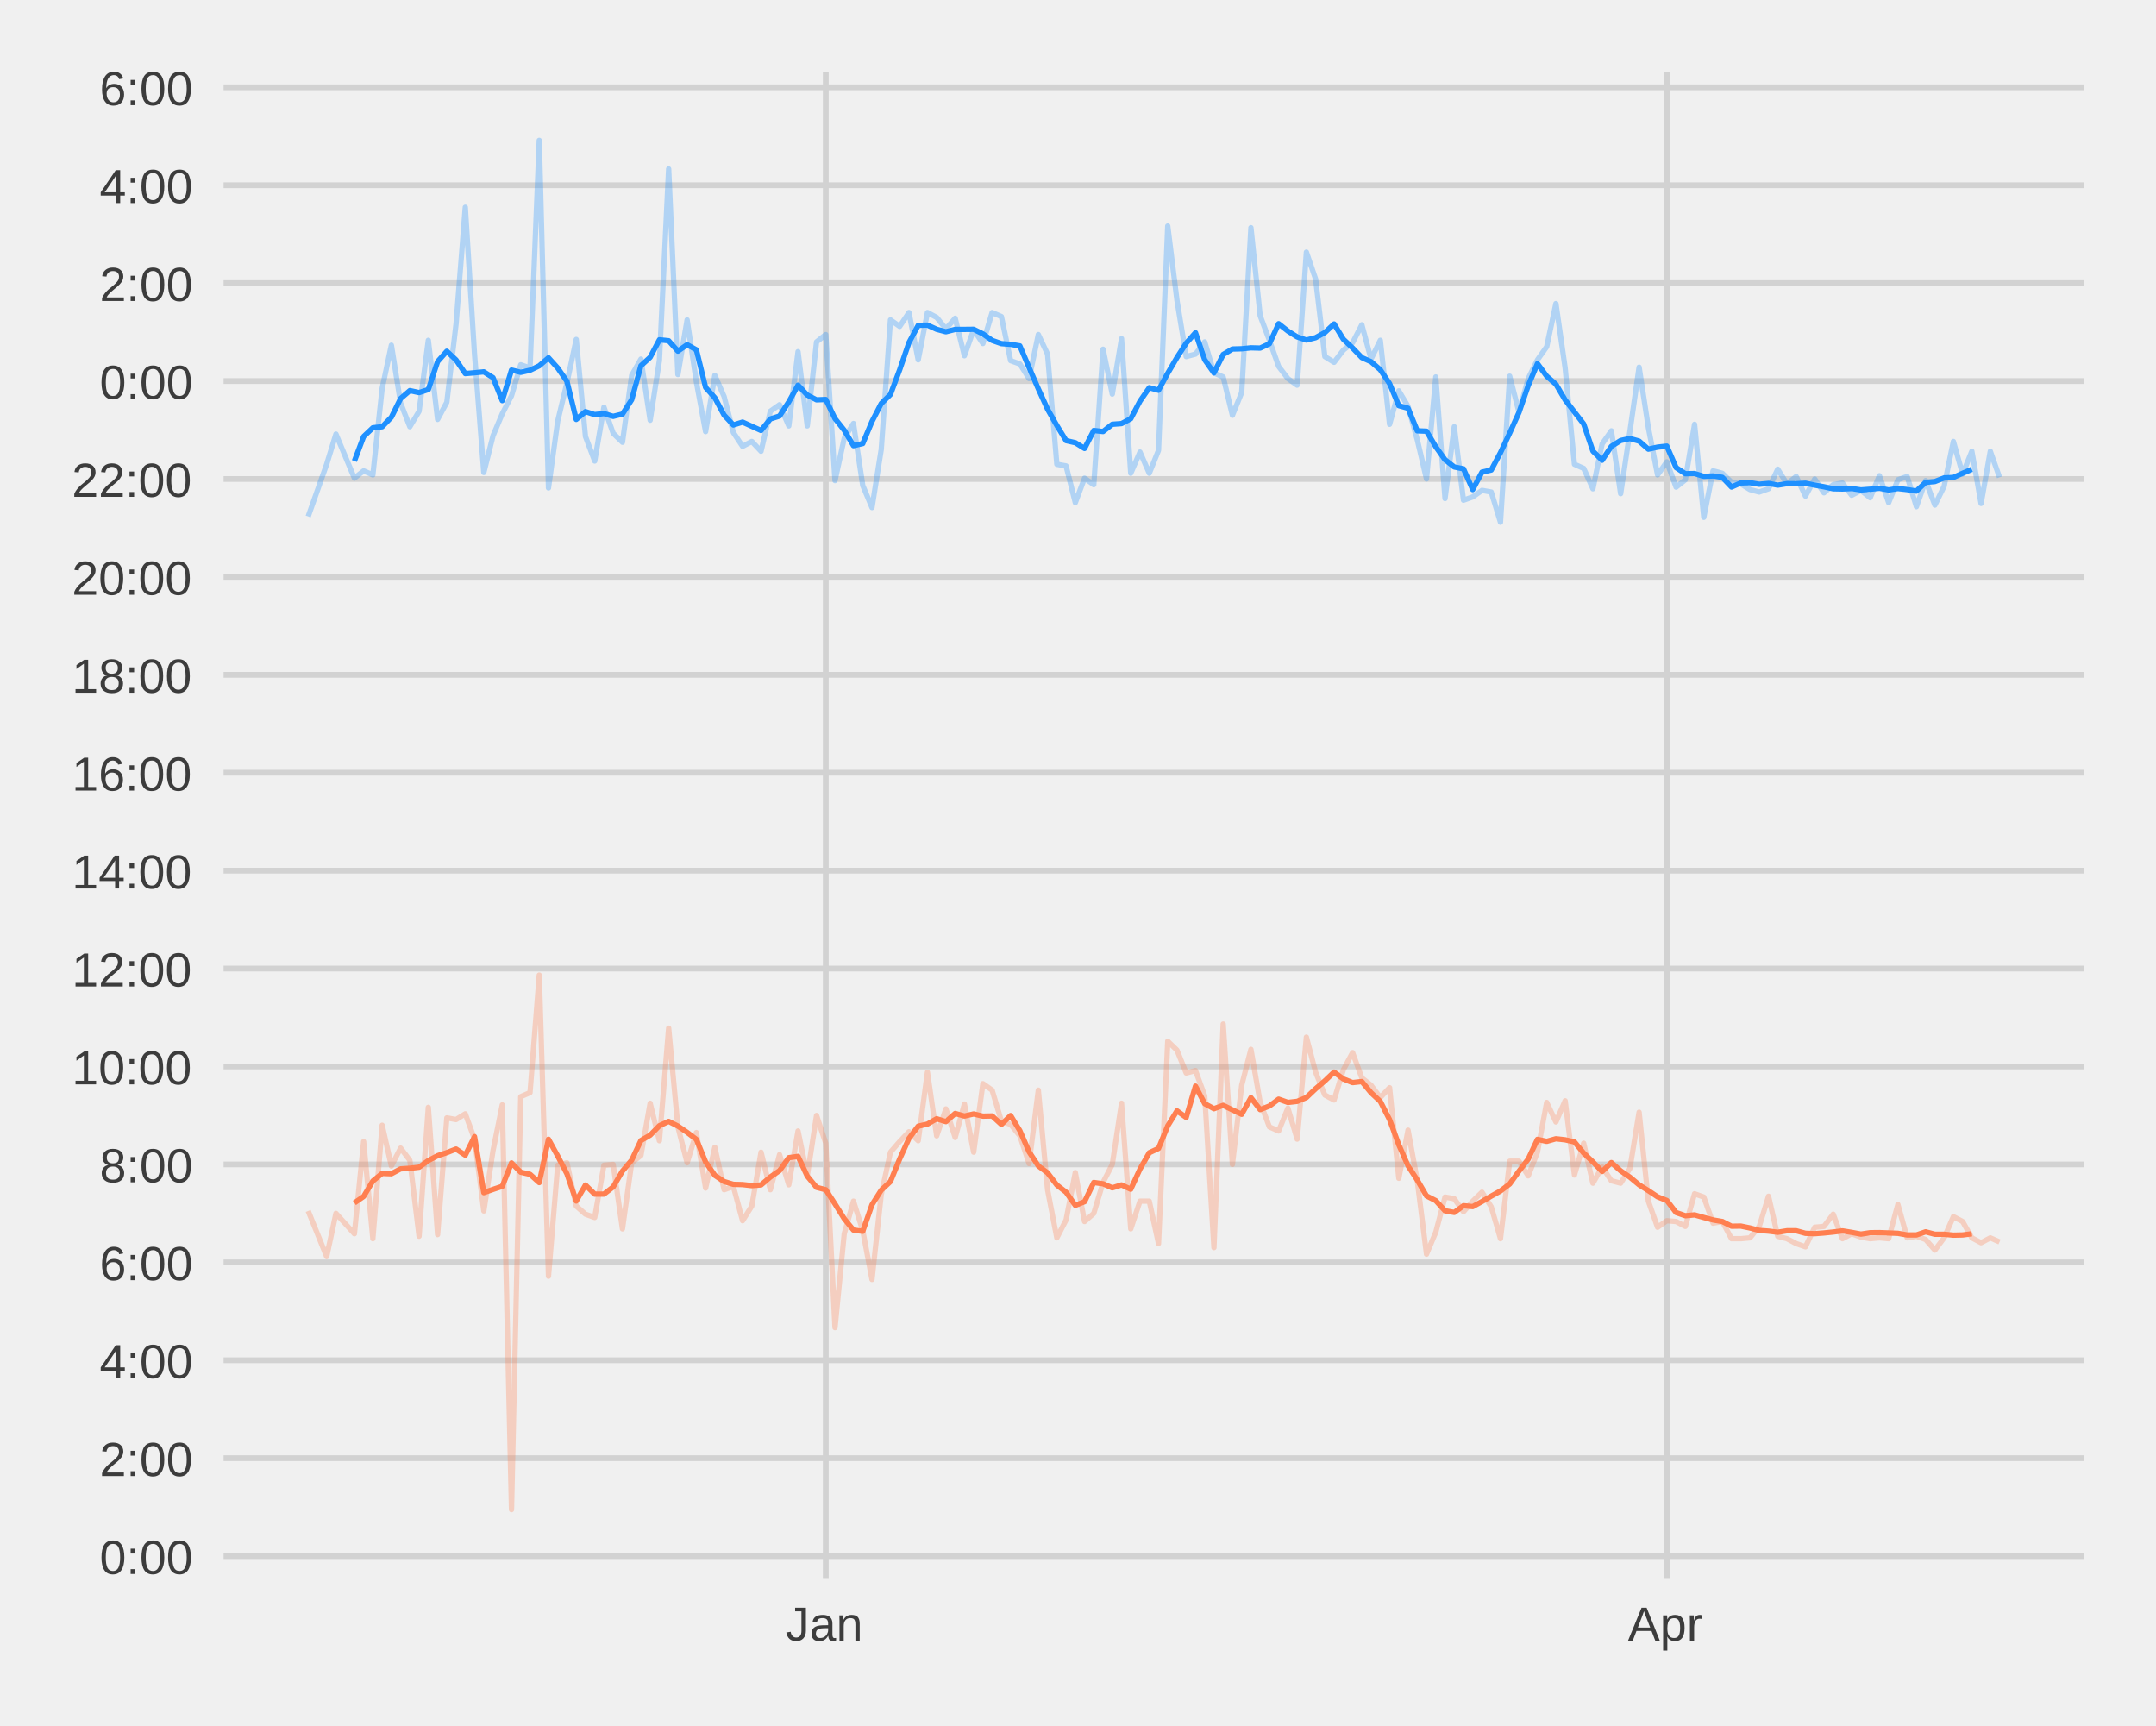
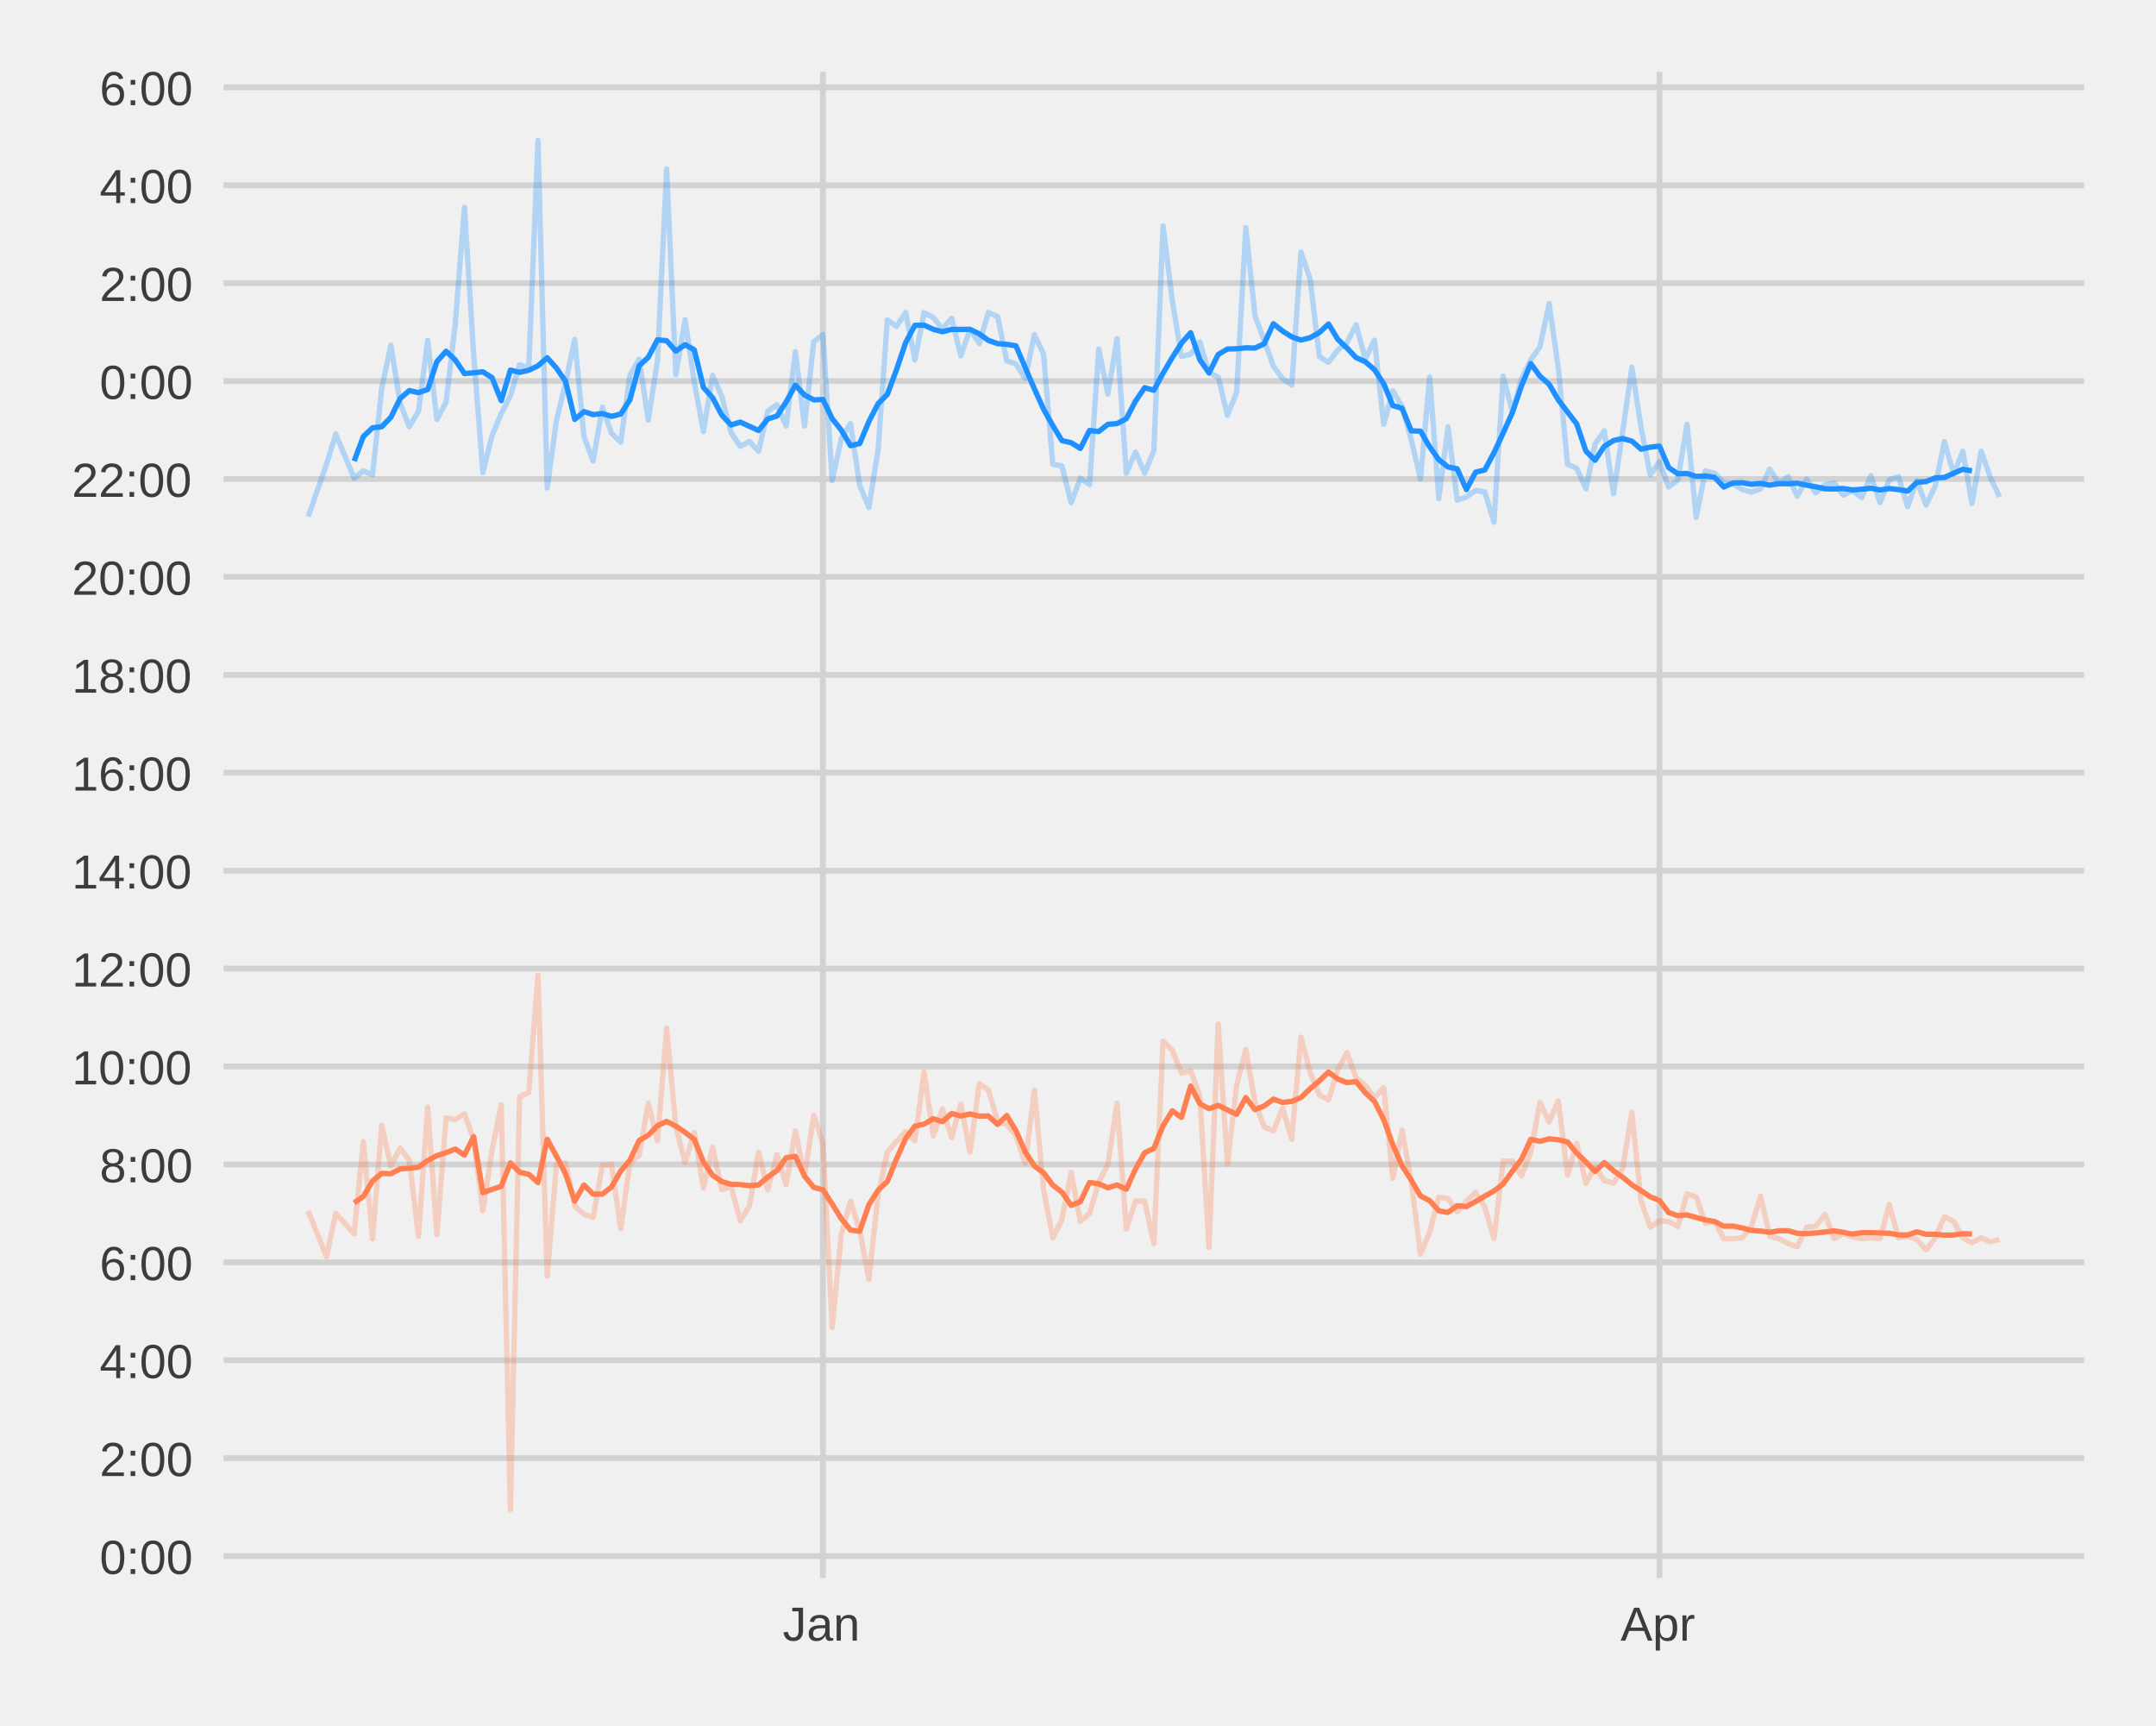
<svg xmlns="http://www.w3.org/2000/svg" viewBox="0 0 432.00 345.60">
  <defs>
    <style type="text/css">
    line, polyline, polygon, path, rect, circle {
      fill: none;
      stroke: #000000;
      stroke-linecap: round;
      stroke-linejoin: round;
      stroke-miterlimit: 10.00;
    }
  </style>
  </defs>
  <rect width="100%" height="100%" style="stroke: none; fill: #FFFFFF;" />
  <rect x="0.00" y="0.00" width="432.00" height="345.60" style="stroke-width: 1.16; stroke: none; fill: #F0F0F0;" />
  <defs>
    <clipPath id="cpNDQuODB8NDE3LjYwfDMxNi4xM3wxNC40MA==">
      <rect x="44.80" y="14.40" width="372.80" height="301.73" />
    </clipPath>
  </defs>
  <rect x="44.80" y="14.40" width="372.80" height="301.73" style="stroke-width: 1.16; stroke: none; fill: #F0F0F0;" clip-path="url(#cpNDQuODB8NDE3LjYwfDMxNi4xM3wxNC40MA==)" />
  <polyline points="44.80,311.74 417.60,311.74 " style="stroke-width: 1.16; stroke: #D2D2D2; stroke-linecap: butt;" clip-path="url(#cpNDQuODB8NDE3LjYwfDMxNi4xM3wxNC40MA==)" />
  <polyline points="44.80,292.12 417.60,292.12 " style="stroke-width: 1.16; stroke: #D2D2D2; stroke-linecap: butt;" clip-path="url(#cpNDQuODB8NDE3LjYwfDMxNi4xM3wxNC40MA==)" />
  <polyline points="44.80,272.50 417.60,272.50 " style="stroke-width: 1.16; stroke: #D2D2D2; stroke-linecap: butt;" clip-path="url(#cpNDQuODB8NDE3LjYwfDMxNi4xM3wxNC40MA==)" />
  <polyline points="44.80,252.89 417.60,252.89 " style="stroke-width: 1.16; stroke: #D2D2D2; stroke-linecap: butt;" clip-path="url(#cpNDQuODB8NDE3LjYwfDMxNi4xM3wxNC40MA==)" />
  <polyline points="44.80,233.27 417.60,233.27 " style="stroke-width: 1.16; stroke: #D2D2D2; stroke-linecap: butt;" clip-path="url(#cpNDQuODB8NDE3LjYwfDMxNi4xM3wxNC40MA==)" />
  <polyline points="44.80,213.65 417.60,213.65 " style="stroke-width: 1.16; stroke: #D2D2D2; stroke-linecap: butt;" clip-path="url(#cpNDQuODB8NDE3LjYwfDMxNi4xM3wxNC40MA==)" />
  <polyline points="44.80,194.04 417.60,194.04 " style="stroke-width: 1.16; stroke: #D2D2D2; stroke-linecap: butt;" clip-path="url(#cpNDQuODB8NDE3LjYwfDMxNi4xM3wxNC40MA==)" />
  <polyline points="44.80,174.42 417.60,174.42 " style="stroke-width: 1.16; stroke: #D2D2D2; stroke-linecap: butt;" clip-path="url(#cpNDQuODB8NDE3LjYwfDMxNi4xM3wxNC40MA==)" />
  <polyline points="44.80,154.80 417.60,154.80 " style="stroke-width: 1.16; stroke: #D2D2D2; stroke-linecap: butt;" clip-path="url(#cpNDQuODB8NDE3LjYwfDMxNi4xM3wxNC40MA==)" />
  <polyline points="44.80,135.19 417.60,135.19 " style="stroke-width: 1.16; stroke: #D2D2D2; stroke-linecap: butt;" clip-path="url(#cpNDQuODB8NDE3LjYwfDMxNi4xM3wxNC40MA==)" />
  <polyline points="44.80,115.57 417.60,115.57 " style="stroke-width: 1.16; stroke: #D2D2D2; stroke-linecap: butt;" clip-path="url(#cpNDQuODB8NDE3LjYwfDMxNi4xM3wxNC40MA==)" />
  <polyline points="44.80,95.96 417.60,95.96 " style="stroke-width: 1.16; stroke: #D2D2D2; stroke-linecap: butt;" clip-path="url(#cpNDQuODB8NDE3LjYwfDMxNi4xM3wxNC40MA==)" />
  <polyline points="44.80,76.34 417.60,76.34 " style="stroke-width: 1.16; stroke: #D2D2D2; stroke-linecap: butt;" clip-path="url(#cpNDQuODB8NDE3LjYwfDMxNi4xM3wxNC40MA==)" />
  <polyline points="44.80,56.72 417.60,56.72 " style="stroke-width: 1.16; stroke: #D2D2D2; stroke-linecap: butt;" clip-path="url(#cpNDQuODB8NDE3LjYwfDMxNi4xM3wxNC40MA==)" />
  <polyline points="44.80,37.11 417.60,37.11 " style="stroke-width: 1.16; stroke: #D2D2D2; stroke-linecap: butt;" clip-path="url(#cpNDQuODB8NDE3LjYwfDMxNi4xM3wxNC40MA==)" />
  <polyline points="44.80,17.49 417.60,17.49 " style="stroke-width: 1.16; stroke: #D2D2D2; stroke-linecap: butt;" clip-path="url(#cpNDQuODB8NDE3LjYwfDMxNi4xM3wxNC40MA==)" />
-   <polyline points="165.46,316.13 165.46,14.40 " style="stroke-width: 1.16; stroke: #D2D2D2; stroke-linecap: butt;" clip-path="url(#cpNDQuODB8NDE3LjYwfDMxNi4xM3wxNC40MA==)" />
-   <polyline points="333.98,316.13 333.98,14.40 " style="stroke-width: 1.16; stroke: #D2D2D2; stroke-linecap: butt;" clip-path="url(#cpNDQuODB8NDE3LjYwfDMxNi4xM3wxNC40MA==)" />
-   <polyline points="61.75,242.59 65.45,251.74 67.31,243.08 71.01,247.16 72.86,228.69 74.71,248.15 76.57,225.42 78.42,233.60 80.27,230.00 82.12,232.45 83.97,247.66 85.82,221.83 87.68,247.33 89.53,223.95 91.38,224.28 93.23,223.13 95.08,228.20 96.94,242.59 98.79,230.49 100.64,221.34 102.49,302.42 104.34,219.70 106.20,218.88 108.05,195.34 109.90,255.67 111.75,233.43 113.60,232.94 115.46,241.61 117.31,243.24 119.16,243.90 121.01,233.43 122.86,233.27 124.72,246.18 126.57,232.94 128.42,231.47 130.27,221.01 132.12,228.53 133.98,205.97 135.83,225.75 137.68,232.94 139.53,226.89 141.38,238.01 143.23,229.84 145.09,238.34 146.94,237.68 148.79,244.55 150.64,241.61 152.49,230.82 154.35,238.34 156.20,231.31 158.05,237.36 159.90,226.57 161.75,235.56 163.61,223.46 165.46,229.02 167.31,265.96 169.16,247.16 171.01,240.63 172.87,246.51 174.72,256.32 176.57,239.32 178.42,230.82 180.27,228.69 182.13,226.73 183.98,228.53 185.83,214.80 187.68,227.55 189.53,222.15 191.39,227.88 193.24,221.17 195.09,230.82 196.94,217.09 198.79,218.39 200.65,224.61 202.50,225.26 204.35,227.55 206.20,233.11 208.05,218.39 209.90,238.34 211.76,247.98 213.61,244.39 215.46,234.90 217.31,244.71 219.16,243.08 221.02,236.87 222.87,233.27 224.72,221.01 226.57,246.18 228.42,240.63 230.28,240.63 232.13,249.13 233.98,208.59 235.83,210.38 237.68,214.96 239.54,214.47 241.39,219.54 243.24,249.94 245.09,205.15 246.94,233.27 248.80,217.41 250.65,210.22 252.50,220.85 254.35,225.75 256.20,226.57 258.06,221.99 259.91,228.20 261.76,207.77 263.61,214.80 265.46,219.37 267.31,220.36 269.17,214.31 271.02,210.87 272.87,215.94 274.72,217.41 276.57,219.87 278.43,217.90 280.28,236.05 282.13,226.40 283.98,236.54 285.83,251.25 287.69,246.84 289.54,239.81 291.39,240.14 293.24,242.75 295.09,240.63 296.95,238.83 298.80,241.77 300.65,248.15 302.50,232.62 304.35,232.62 306.21,235.56 308.06,230.82 309.91,220.85 311.76,224.77 313.61,220.52 315.47,235.39 317.32,229.02 319.17,237.03 321.02,233.76 322.87,236.54 324.73,237.03 326.58,234.09 328.43,222.81 330.28,240.63 332.13,245.86 333.98,244.55 335.84,244.71 337.69,245.69 339.54,239.15 341.39,239.81 343.24,245.04 345.10,244.71 346.95,248.15 348.80,248.15 350.65,247.98 352.50,245.69 354.36,239.65 356.21,247.66 358.06,248.15 359.91,249.13 361.76,249.78 363.62,245.86 365.47,245.69 367.32,243.24 369.17,248.15 371.02,247.16 372.88,247.82 374.73,248.15 376.58,247.98 378.43,248.15 380.28,241.28 382.14,247.98 383.99,247.66 385.84,248.31 387.69,250.43 389.54,247.98 391.40,243.73 393.25,244.71 395.10,247.98 396.95,248.96 398.80,247.98 400.65,248.80 " style="stroke-width: 1.07; stroke: #FF7F50; stroke-opacity: 0.30; stroke-linecap: butt;" clip-path="url(#cpNDQuODB8NDE3LjYwfDMxNi4xM3wxNC40MA==)" />
-   <polyline points="61.75,103.47 65.45,93.01 67.31,86.96 71.01,95.79 72.86,94.32 74.71,95.14 76.57,77.81 78.42,69.15 80.27,80.75 82.12,85.49 83.97,82.39 85.82,68.17 87.68,84.02 89.53,80.59 91.38,64.90 93.23,41.52 95.08,70.94 96.94,94.65 98.79,87.29 100.64,82.88 102.49,79.28 104.34,73.07 106.20,73.72 108.05,28.12 109.90,97.75 111.75,84.35 113.60,76.67 115.46,68.00 117.31,87.45 119.16,92.36 121.01,81.57 122.86,86.80 124.72,88.60 126.57,75.19 128.42,71.93 130.27,84.19 132.12,72.25 133.98,33.84 135.83,75.03 137.68,64.08 139.53,76.50 141.38,86.47 143.23,75.19 145.09,79.44 146.94,86.64 148.79,89.42 150.64,88.44 152.49,90.40 154.35,82.39 156.20,81.08 158.05,85.33 159.90,70.45 161.75,85.33 163.61,68.49 165.46,67.02 167.31,96.28 169.16,87.78 171.01,84.84 172.87,97.26 174.72,101.68 176.57,90.07 178.42,64.08 180.27,65.39 182.13,62.61 183.98,72.09 185.83,62.61 187.68,63.59 189.53,65.88 191.39,63.75 193.24,71.27 195.09,66.04 196.94,68.82 198.79,62.61 200.65,63.42 202.50,72.25 204.35,72.91 206.20,75.85 208.05,67.02 209.90,70.94 211.76,93.01 213.61,93.34 215.46,100.70 217.31,95.79 219.16,97.10 221.02,69.96 222.87,78.95 224.72,67.84 226.57,94.81 228.42,90.56 230.28,94.81 232.13,90.23 233.98,45.28 235.83,60.16 237.68,71.43 239.54,70.94 241.39,68.49 243.24,74.70 245.09,75.52 246.94,83.20 248.80,78.63 250.65,45.61 252.50,63.26 254.35,68.17 256.20,73.40 258.06,75.85 259.91,77.16 261.76,50.51 263.61,55.90 265.46,71.43 267.31,72.58 269.17,70.13 271.02,68.66 272.87,65.06 274.72,71.93 276.57,68.17 278.43,85.00 280.28,78.30 282.13,81.41 283.98,88.11 285.83,95.96 287.69,75.52 289.54,99.88 291.39,85.49 293.24,100.21 295.09,99.55 296.95,98.24 298.80,98.57 300.65,104.62 302.50,75.36 304.35,82.55 306.21,75.85 308.06,72.09 309.91,69.47 311.76,60.81 313.61,73.72 315.47,93.01 317.32,93.83 319.17,97.92 321.02,88.93 322.87,86.31 324.73,98.90 326.58,86.47 328.43,73.56 330.28,85.66 332.13,95.14 333.98,92.52 335.84,97.59 337.69,96.12 339.54,85.00 341.39,103.64 343.24,94.32 345.10,94.81 346.95,96.61 348.80,96.94 350.65,98.08 352.50,98.57 354.36,97.92 356.21,93.99 358.06,96.94 359.91,95.46 361.76,99.39 363.62,95.96 365.47,98.73 367.32,97.10 369.17,96.77 371.02,99.22 372.88,98.24 374.73,99.71 376.58,95.30 378.43,100.70 380.28,96.12 382.14,95.46 383.99,101.51 385.84,96.28 387.69,101.19 389.54,97.43 391.40,88.44 393.25,94.97 395.10,90.40 396.95,100.86 398.80,90.40 400.65,95.63 " style="stroke-width: 1.07; stroke: #1E90FF; stroke-opacity: 0.30; stroke-linecap: butt;" clip-path="url(#cpNDQuODB8NDE3LjYwfDMxNi4xM3wxNC40MA==)" />
-   <polyline points="71.01,240.98 72.86,239.69 74.71,236.59 76.57,235.07 78.42,235.14 80.27,234.16 82.12,234.04 83.97,233.83 85.82,232.50 87.68,231.52 89.53,230.91 91.38,230.19 93.23,231.42 95.08,227.71 96.94,238.92 98.79,238.27 100.64,237.66 102.49,232.97 104.34,234.83 106.20,235.25 108.05,236.91 109.90,228.23 111.75,231.59 113.60,235.16 115.46,240.60 117.31,237.40 119.16,239.22 121.01,239.22 122.86,237.78 124.72,234.60 126.57,232.41 128.42,228.48 130.27,227.41 132.12,225.52 133.98,224.65 135.83,225.59 137.68,226.85 139.53,228.25 141.38,232.78 143.23,235.46 145.09,236.70 146.94,237.26 148.79,237.31 150.64,237.52 152.49,237.38 154.35,235.79 156.20,234.51 158.05,231.92 159.90,231.66 161.75,235.61 163.61,237.87 165.46,238.34 167.31,241.19 169.16,244.15 171.01,246.42 172.87,246.67 174.72,241.35 176.57,238.43 178.42,236.70 180.27,232.17 182.13,228.06 183.98,225.61 185.83,225.19 187.68,224.12 189.53,224.70 191.39,223.06 193.24,223.58 195.09,223.16 196.94,223.60 198.79,223.56 200.65,225.26 202.50,223.48 204.35,226.52 206.20,230.75 208.05,233.57 209.90,234.95 211.76,237.40 213.61,238.83 215.46,241.47 217.31,240.74 219.16,236.89 221.02,237.15 222.87,237.96 224.72,237.38 226.57,238.24 228.42,234.20 230.28,230.93 232.13,230.07 233.98,225.54 235.83,222.53 237.68,223.86 239.54,217.58 241.39,221.10 243.24,222.11 245.09,221.43 246.94,222.34 248.80,223.23 250.65,219.89 252.50,222.29 254.35,221.57 256.20,220.19 258.06,220.85 259.91,220.64 261.76,219.87 263.61,218.11 265.46,216.53 267.31,214.77 269.17,216.15 271.02,216.88 272.87,216.67 274.72,218.91 276.57,220.64 278.43,224.30 280.28,229.35 282.13,233.55 283.98,236.40 285.83,239.58 287.69,240.53 289.54,242.56 291.39,242.89 293.24,241.54 295.09,241.72 296.95,240.70 298.80,239.62 300.65,238.59 302.50,237.19 304.35,234.62 306.21,232.20 308.06,228.25 309.91,228.65 311.76,228.13 313.61,228.34 315.47,228.76 317.32,231.00 319.17,232.76 321.02,234.69 322.87,232.90 324.73,234.55 326.58,235.82 328.43,237.36 330.28,238.52 332.13,239.76 333.98,240.49 335.84,242.91 337.69,243.55 339.54,243.38 341.39,243.90 343.24,244.39 345.10,244.71 346.95,245.65 348.80,245.62 350.65,246.00 352.50,246.49 354.36,246.63 356.21,246.86 358.06,246.56 359.91,246.56 361.76,247.07 363.62,247.14 365.47,247.00 367.32,246.81 369.17,246.58 371.02,246.88 372.88,247.23 374.73,246.95 376.58,246.93 378.43,247.00 380.28,247.07 382.14,247.40 383.99,247.40 385.84,246.77 387.69,247.26 389.54,247.26 391.40,247.44 393.25,247.40 395.10,247.16 " style="stroke-width: 1.07; stroke: #FF7F50; stroke-linecap: butt;" clip-path="url(#cpNDQuODB8NDE3LjYwfDMxNi4xM3wxNC40MA==)" />
-   <polyline points="71.01,92.36 72.86,87.45 74.71,85.70 76.57,85.49 78.42,83.58 80.27,79.84 82.12,78.25 83.97,78.65 85.82,78.04 87.68,72.44 89.53,70.36 91.38,72.11 93.23,74.84 95.08,74.68 96.94,74.49 98.79,75.66 100.64,80.26 102.49,74.14 104.34,74.59 106.20,74.17 108.05,73.28 109.90,71.67 111.75,73.72 113.60,76.39 115.46,84.02 117.31,82.46 119.16,83.06 121.01,82.85 122.86,83.41 124.72,82.95 126.57,80.08 128.42,73.26 130.27,71.57 132.12,68.07 133.98,68.26 135.83,70.34 137.68,69.05 139.53,70.08 141.38,77.62 143.23,79.68 145.09,83.16 146.94,85.14 148.79,84.56 150.64,85.40 152.49,86.24 154.35,83.93 156.20,83.34 158.05,80.50 159.90,77.16 161.75,79.14 163.61,80.10 165.46,80.03 167.31,83.86 169.16,86.19 171.01,89.28 172.87,88.86 174.72,84.44 176.57,80.85 178.42,79.02 180.27,74.07 182.13,68.63 183.98,65.18 185.83,65.13 187.68,65.97 189.53,66.46 191.39,65.99 193.24,65.99 195.09,65.97 196.94,66.88 198.79,68.19 200.65,68.84 202.50,68.98 204.35,69.29 206.20,73.63 208.05,77.90 209.90,81.97 211.76,85.24 213.61,88.27 215.46,88.69 217.31,89.84 219.16,86.24 221.02,86.45 222.87,85.00 224.72,84.86 226.57,83.88 228.42,80.36 230.28,77.67 232.13,78.18 233.98,74.77 235.83,71.62 237.68,68.75 239.54,66.65 241.39,72.07 243.24,74.70 245.09,71.01 246.94,69.92 248.80,69.87 250.65,69.68 252.50,69.73 254.35,68.87 256.20,64.85 258.06,66.32 259.91,67.49 261.76,68.12 263.61,67.65 265.46,66.62 267.31,64.90 269.17,67.96 271.02,69.71 272.87,71.64 274.72,72.46 276.57,74.07 278.43,76.85 280.28,81.27 282.13,81.78 283.98,86.31 285.83,86.38 287.69,89.51 289.54,92.10 291.39,93.55 293.24,93.92 295.09,98.08 296.95,94.58 298.80,94.16 300.65,90.68 302.50,86.75 304.35,82.64 306.21,77.25 308.06,72.84 309.91,75.36 311.76,76.97 313.61,80.12 315.47,82.53 317.32,84.93 319.17,90.37 321.02,92.20 322.87,89.42 324.73,88.25 326.58,87.85 328.43,88.37 330.28,89.98 332.13,89.58 333.98,89.37 335.84,93.67 337.69,94.90 339.54,94.86 341.39,95.44 343.24,95.35 345.10,95.63 346.95,97.57 348.80,96.75 350.65,96.70 352.50,97.01 354.36,96.84 356.21,97.19 358.06,96.89 359.91,96.91 361.76,96.80 363.62,97.19 365.47,97.52 367.32,97.92 369.17,97.96 371.02,97.87 372.88,98.15 374.73,98.01 376.58,97.82 378.43,98.15 380.28,97.87 382.14,98.08 383.99,98.38 385.84,96.63 387.69,96.47 389.54,95.74 391.40,95.65 393.25,94.81 395.10,94.02 " style="stroke-width: 1.07; stroke: #1E90FF; stroke-linecap: butt;" clip-path="url(#cpNDQuODB8NDE3LjYwfDMxNi4xM3wxNC40MA==)" />
+   <polyline points="164.89,316.13 164.89,14.40 " style="stroke-width: 1.16; stroke: #D2D2D2; stroke-linecap: butt;" clip-path="url(#cpNDQuODB8NDE3LjYwfDMxNi4xM3wxNC40MA==)" />
+   <polyline points="332.51,316.13 332.51,14.40 " style="stroke-width: 1.16; stroke: #D2D2D2; stroke-linecap: butt;" clip-path="url(#cpNDQuODB8NDE3LjYwfDMxNi4xM3wxNC40MA==)" />
+   <polyline points="61.75,242.59 65.43,251.74 67.28,243.08 70.96,247.16 72.80,228.69 74.64,248.15 76.48,225.42 78.33,233.60 80.17,230.00 82.01,232.45 83.85,247.66 85.69,221.83 87.54,247.33 89.38,223.95 91.22,224.28 93.06,223.13 94.90,228.20 96.75,242.59 98.59,230.49 100.43,221.34 102.27,302.42 104.11,219.70 105.95,218.88 107.80,195.34 109.64,255.67 111.48,233.43 113.32,232.94 115.16,241.61 117.01,243.24 118.85,243.90 120.69,233.43 122.53,233.27 124.37,246.18 126.22,232.94 128.06,231.47 129.90,221.01 131.74,228.53 133.58,205.97 135.42,225.75 137.27,232.94 139.11,226.89 140.95,238.01 142.79,229.84 144.63,238.34 146.48,237.68 148.32,244.55 150.16,241.61 152.00,230.82 153.84,238.34 155.69,231.31 157.53,237.36 159.37,226.57 161.21,235.56 163.05,223.46 164.89,229.02 166.74,265.96 168.58,247.16 170.42,240.63 172.26,246.51 174.10,256.32 175.95,239.32 177.79,230.82 179.63,228.69 181.47,226.73 183.31,228.53 185.16,214.80 187.00,227.55 188.84,222.15 190.68,227.88 192.52,221.17 194.36,230.82 196.21,217.09 198.05,218.39 199.89,224.61 201.73,225.26 203.57,227.55 205.42,233.11 207.26,218.39 209.10,238.34 210.94,247.98 212.78,244.39 214.63,234.90 216.47,244.71 218.31,243.08 220.15,236.87 221.99,233.27 223.83,221.01 225.68,246.18 227.52,240.63 229.36,240.63 231.20,249.13 233.04,208.59 234.89,210.38 236.73,214.96 238.57,214.47 240.41,219.54 242.25,249.94 244.10,205.15 245.94,233.27 247.78,217.41 249.62,210.22 251.46,220.85 253.30,225.75 255.15,226.57 256.99,221.99 258.83,228.20 260.67,207.77 262.51,214.80 264.36,219.37 266.20,220.36 268.04,214.31 269.88,210.87 271.72,215.94 273.57,217.41 275.41,219.87 277.25,217.90 279.09,236.05 280.93,226.40 282.77,236.54 284.62,251.25 286.46,246.84 288.30,239.81 290.14,240.14 291.98,242.75 293.83,240.63 295.67,238.83 297.51,241.77 299.35,248.15 301.19,232.62 303.04,232.62 304.88,235.56 306.72,230.82 308.56,220.85 310.40,224.77 312.24,220.52 314.09,235.39 315.93,229.02 317.77,237.03 319.61,233.76 321.45,236.54 323.30,237.03 325.14,234.09 326.98,222.81 328.82,240.63 330.66,245.86 332.51,244.55 334.35,244.71 336.19,245.69 338.03,239.15 339.87,239.81 341.71,245.04 343.56,244.71 345.40,248.15 347.24,248.15 349.08,247.98 350.92,245.69 352.77,239.65 354.61,247.66 356.45,248.15 358.29,249.13 360.13,249.78 361.98,245.86 363.82,245.69 365.66,243.24 367.50,248.15 369.34,247.16 371.18,247.82 373.03,248.15 374.87,247.98 376.71,248.15 378.55,241.28 380.39,247.98 382.24,247.66 384.08,248.31 385.92,250.43 387.76,247.98 389.60,243.73 391.45,244.71 393.29,247.98 395.13,248.96 396.97,247.98 398.81,248.80 400.65,248.31 " style="stroke-width: 1.07; stroke: #FF7F50; stroke-opacity: 0.30; stroke-linecap: butt;" clip-path="url(#cpNDQuODB8NDE3LjYwfDMxNi4xM3wxNC40MA==)" />
+   <polyline points="61.75,103.47 65.43,93.01 67.28,86.96 70.96,95.79 72.80,94.32 74.64,95.14 76.48,77.81 78.33,69.15 80.17,80.75 82.01,85.49 83.85,82.39 85.69,68.17 87.54,84.02 89.38,80.59 91.22,64.90 93.06,41.52 94.90,70.94 96.75,94.65 98.59,87.29 100.43,82.88 102.27,79.28 104.11,73.07 105.95,73.72 107.80,28.12 109.64,97.75 111.48,84.35 113.32,76.67 115.16,68.00 117.01,87.45 118.85,92.36 120.69,81.57 122.53,86.80 124.37,88.60 126.22,75.19 128.06,71.93 129.90,84.19 131.74,72.25 133.58,33.84 135.42,75.03 137.27,64.08 139.11,76.50 140.95,86.47 142.79,75.19 144.63,79.44 146.48,86.64 148.32,89.42 150.16,88.44 152.00,90.40 153.84,82.39 155.69,81.08 157.53,85.33 159.37,70.45 161.21,85.33 163.05,68.49 164.89,67.02 166.74,96.28 168.58,87.78 170.42,84.84 172.26,97.26 174.10,101.68 175.95,90.07 177.79,64.08 179.63,65.39 181.47,62.61 183.31,72.09 185.16,62.61 187.00,63.59 188.84,65.88 190.68,63.75 192.52,71.27 194.36,66.04 196.21,68.82 198.05,62.61 199.89,63.42 201.73,72.25 203.57,72.91 205.42,75.85 207.26,67.02 209.10,70.94 210.94,93.01 212.78,93.34 214.63,100.70 216.47,95.79 218.31,97.10 220.15,69.96 221.99,78.95 223.83,67.84 225.68,94.81 227.52,90.56 229.36,94.81 231.20,90.23 233.04,45.28 234.89,60.16 236.73,71.43 238.57,70.94 240.41,68.49 242.25,74.70 244.10,75.52 245.94,83.20 247.78,78.63 249.62,45.61 251.46,63.26 253.30,68.17 255.15,73.40 256.99,75.85 258.83,77.16 260.67,50.51 262.51,55.90 264.36,71.43 266.20,72.58 268.04,70.13 269.88,68.66 271.72,65.06 273.57,71.93 275.41,68.17 277.25,85.00 279.09,78.30 280.93,81.41 282.77,88.11 284.62,95.96 286.46,75.52 288.30,99.88 290.14,85.49 291.98,100.21 293.83,99.55 295.67,98.24 297.51,98.57 299.35,104.62 301.19,75.36 303.04,82.55 304.88,75.85 306.72,72.09 308.56,69.47 310.40,60.81 312.24,73.72 314.09,93.01 315.93,93.83 317.77,97.92 319.61,88.93 321.45,86.31 323.30,98.90 325.14,86.47 326.98,73.56 328.82,85.66 330.66,95.14 332.51,92.52 334.35,97.59 336.19,96.12 338.03,85.00 339.87,103.64 341.71,94.32 343.56,94.81 345.40,96.61 347.24,96.94 349.08,98.08 350.92,98.57 352.77,97.92 354.61,93.99 356.45,96.94 358.29,95.46 360.13,99.39 361.98,95.96 363.82,98.73 365.66,97.10 367.50,96.77 369.34,99.22 371.18,98.24 373.03,99.71 374.87,95.30 376.71,100.70 378.55,96.12 380.39,95.46 382.24,101.51 384.08,96.28 385.92,101.19 387.76,97.43 389.60,88.44 391.45,94.97 393.29,90.40 395.13,100.86 396.97,90.40 398.81,95.63 400.65,99.55 " style="stroke-width: 1.07; stroke: #1E90FF; stroke-opacity: 0.30; stroke-linecap: butt;" clip-path="url(#cpNDQuODB8NDE3LjYwfDMxNi4xM3wxNC40MA==)" />
+   <polyline points="70.96,240.98 72.80,239.69 74.64,236.59 76.48,235.07 78.33,235.14 80.17,234.16 82.01,234.04 83.85,233.83 85.69,232.50 87.54,231.52 89.38,230.91 91.22,230.19 93.06,231.42 94.90,227.71 96.75,238.92 98.59,238.27 100.43,237.66 102.27,232.97 104.11,234.83 105.95,235.25 107.80,236.91 109.64,228.23 111.48,231.59 113.32,235.16 115.16,240.60 117.01,237.40 118.85,239.22 120.69,239.22 122.53,237.78 124.37,234.60 126.22,232.41 128.06,228.48 129.90,227.41 131.74,225.52 133.58,224.65 135.42,225.59 137.27,226.85 139.11,228.25 140.95,232.78 142.79,235.46 144.63,236.70 146.48,237.26 148.32,237.31 150.16,237.52 152.00,237.38 153.84,235.79 155.69,234.51 157.53,231.92 159.37,231.66 161.21,235.61 163.05,237.87 164.89,238.34 166.74,241.19 168.58,244.15 170.42,246.42 172.26,246.67 174.10,241.35 175.95,238.43 177.79,236.70 179.63,232.17 181.47,228.06 183.31,225.61 185.16,225.19 187.00,224.12 188.84,224.70 190.68,223.06 192.52,223.58 194.36,223.16 196.21,223.60 198.05,223.56 199.89,225.26 201.73,223.48 203.57,226.52 205.42,230.75 207.26,233.57 209.10,234.95 210.94,237.40 212.78,238.83 214.63,241.47 216.47,240.74 218.31,236.89 220.15,237.15 221.99,237.96 223.83,237.38 225.68,238.24 227.52,234.20 229.36,230.93 231.20,230.07 233.04,225.54 234.89,222.53 236.73,223.86 238.57,217.58 240.41,221.10 242.25,222.11 244.10,221.43 245.94,222.34 247.78,223.23 249.62,219.89 251.46,222.29 253.30,221.57 255.15,220.19 256.99,220.85 258.83,220.64 260.67,219.87 262.51,218.11 264.36,216.53 266.20,214.77 268.04,216.15 269.88,216.88 271.72,216.67 273.57,218.91 275.41,220.64 277.25,224.30 279.09,229.35 280.93,233.55 282.77,236.40 284.62,239.58 286.46,240.53 288.30,242.56 290.14,242.89 291.98,241.54 293.83,241.72 295.67,240.70 297.51,239.62 299.35,238.59 301.19,237.19 303.04,234.62 304.88,232.20 306.72,228.25 308.56,228.65 310.40,228.13 312.24,228.34 314.09,228.76 315.93,231.00 317.77,232.76 319.61,234.69 321.45,232.90 323.30,234.55 325.14,235.82 326.98,237.36 328.82,238.52 330.66,239.76 332.51,240.49 334.35,242.91 336.19,243.55 338.03,243.38 339.87,243.90 341.71,244.39 343.56,244.71 345.40,245.65 347.24,245.62 349.08,246.00 350.92,246.49 352.77,246.63 354.61,246.86 356.45,246.56 358.29,246.56 360.13,247.07 361.98,247.14 363.82,247.00 365.66,246.81 367.50,246.58 369.34,246.88 371.18,247.23 373.03,246.95 374.87,246.93 376.71,247.00 378.55,247.07 380.39,247.40 382.24,247.40 384.08,246.77 385.92,247.26 387.76,247.26 389.60,247.44 391.45,247.40 393.29,247.16 395.13,247.21 " style="stroke-width: 1.07; stroke: #FF7F50; stroke-linecap: butt;" clip-path="url(#cpNDQuODB8NDE3LjYwfDMxNi4xM3wxNC40MA==)" />
+   <polyline points="70.96,92.36 72.80,87.45 74.64,85.70 76.48,85.49 78.33,83.58 80.17,79.84 82.01,78.25 83.85,78.65 85.69,78.04 87.54,72.44 89.38,70.36 91.22,72.11 93.06,74.84 94.90,74.68 96.75,74.49 98.59,75.66 100.43,80.26 102.27,74.14 104.11,74.59 105.95,74.17 107.80,73.28 109.64,71.67 111.48,73.72 113.32,76.39 115.16,84.02 117.01,82.46 118.85,83.06 120.69,82.85 122.53,83.41 124.37,82.95 126.22,80.08 128.06,73.26 129.90,71.57 131.74,68.07 133.58,68.26 135.42,70.34 137.27,69.05 139.11,70.08 140.95,77.62 142.79,79.68 144.63,83.16 146.48,85.14 148.32,84.56 150.16,85.40 152.00,86.24 153.84,83.93 155.69,83.34 157.53,80.50 159.37,77.16 161.21,79.14 163.05,80.10 164.89,80.03 166.74,83.86 168.58,86.19 170.42,89.28 172.26,88.86 174.10,84.44 175.95,80.85 177.79,79.02 179.63,74.07 181.47,68.63 183.31,65.18 185.16,65.13 187.00,65.97 188.84,66.46 190.68,65.99 192.52,65.99 194.36,65.97 196.21,66.88 198.05,68.19 199.89,68.84 201.73,68.98 203.57,69.29 205.42,73.63 207.26,77.90 209.10,81.97 210.94,85.24 212.78,88.27 214.63,88.69 216.47,89.84 218.31,86.24 220.15,86.45 221.99,85.00 223.83,84.86 225.68,83.88 227.52,80.36 229.36,77.67 231.20,78.18 233.04,74.77 234.89,71.62 236.73,68.75 238.57,66.65 240.41,72.07 242.25,74.70 244.10,71.01 245.94,69.92 247.78,69.87 249.62,69.68 251.46,69.73 253.30,68.87 255.15,64.85 256.99,66.32 258.83,67.49 260.67,68.12 262.51,67.65 264.36,66.62 266.20,64.90 268.04,67.96 269.88,69.71 271.72,71.64 273.57,72.46 275.41,74.07 277.25,76.85 279.09,81.27 280.93,81.78 282.77,86.31 284.62,86.38 286.46,89.51 288.30,92.10 290.14,93.55 291.98,93.92 293.83,98.08 295.67,94.58 297.51,94.16 299.35,90.68 301.19,86.75 303.04,82.64 304.88,77.25 306.72,72.84 308.56,75.36 310.40,76.97 312.24,80.12 314.09,82.53 315.93,84.93 317.77,90.37 319.61,92.20 321.45,89.42 323.30,88.25 325.14,87.85 326.98,88.37 328.82,89.98 330.66,89.58 332.51,89.37 334.35,93.67 336.19,94.90 338.03,94.86 339.87,95.44 341.71,95.35 343.56,95.63 345.40,97.57 347.24,96.75 349.08,96.70 350.92,97.01 352.77,96.84 354.61,97.19 356.45,96.89 358.29,96.91 360.13,96.80 361.98,97.19 363.82,97.52 365.66,97.92 367.50,97.96 369.34,97.87 371.18,98.15 373.03,98.01 374.87,97.82 376.71,98.15 378.55,97.87 380.39,98.08 382.24,98.38 384.08,96.63 385.92,96.47 387.76,95.74 389.60,95.65 391.45,94.81 393.29,94.02 395.13,94.32 " style="stroke-width: 1.07; stroke: #1E90FF; stroke-linecap: butt;" clip-path="url(#cpNDQuODB8NDE3LjYwfDMxNi4xM3wxNC40MA==)" />
  <rect x="44.80" y="14.40" width="372.80" height="301.73" style="stroke-width: 1.16; stroke: none;" clip-path="url(#cpNDQuODB8NDE3LjYwfDMxNi4xM3wxNC40MA==)" />
  <defs>
    <clipPath id="cpMC4wMHw0MzIuMDB8MzQ1LjYwfDAuMDA=">
      <rect x="0.00" y="0.00" width="432.00" height="345.60" />
    </clipPath>
  </defs>
  <g clip-path="url(#cpMC4wMHw0MzIuMDB8MzQ1LjYwfDAuMDA=)">
    <text x="19.96" y="315.31" style="font-size: 9.60px; fill: #3C3C3C; font-family: Arial;" textLength="19.46px" lengthAdjust="spacingAndGlyphs">0:00</text>
  </g>
  <g clip-path="url(#cpMC4wMHw0MzIuMDB8MzQ1LjYwfDAuMDA=)">
    <text x="19.96" y="295.70" style="font-size: 9.60px; fill: #3C3C3C; font-family: Arial;" textLength="19.46px" lengthAdjust="spacingAndGlyphs">2:00</text>
  </g>
  <g clip-path="url(#cpMC4wMHw0MzIuMDB8MzQ1LjYwfDAuMDA=)">
    <text x="19.96" y="276.08" style="font-size: 9.60px; fill: #3C3C3C; font-family: Arial;" textLength="19.46px" lengthAdjust="spacingAndGlyphs">4:00</text>
  </g>
  <g clip-path="url(#cpMC4wMHw0MzIuMDB8MzQ1LjYwfDAuMDA=)">
    <text x="19.96" y="256.46" style="font-size: 9.60px; fill: #3C3C3C; font-family: Arial;" textLength="19.46px" lengthAdjust="spacingAndGlyphs">6:00</text>
  </g>
  <g clip-path="url(#cpMC4wMHw0MzIuMDB8MzQ1LjYwfDAuMDA=)">
    <text x="19.96" y="236.85" style="font-size: 9.60px; fill: #3C3C3C; font-family: Arial;" textLength="19.46px" lengthAdjust="spacingAndGlyphs">8:00</text>
  </g>
  <g clip-path="url(#cpMC4wMHw0MzIuMDB8MzQ1LjYwfDAuMDA=)">
    <text x="14.40" y="217.23" style="font-size: 9.60px; fill: #3C3C3C; font-family: Arial;" textLength="25.02px" lengthAdjust="spacingAndGlyphs">10:00</text>
  </g>
  <g clip-path="url(#cpMC4wMHw0MzIuMDB8MzQ1LjYwfDAuMDA=)">
    <text x="14.40" y="197.62" style="font-size: 9.60px; fill: #3C3C3C; font-family: Arial;" textLength="25.02px" lengthAdjust="spacingAndGlyphs">12:00</text>
  </g>
  <g clip-path="url(#cpMC4wMHw0MzIuMDB8MzQ1LjYwfDAuMDA=)">
    <text x="14.40" y="178.00" style="font-size: 9.60px; fill: #3C3C3C; font-family: Arial;" textLength="25.02px" lengthAdjust="spacingAndGlyphs">14:00</text>
  </g>
  <g clip-path="url(#cpMC4wMHw0MzIuMDB8MzQ1LjYwfDAuMDA=)">
    <text x="14.40" y="158.38" style="font-size: 9.60px; fill: #3C3C3C; font-family: Arial;" textLength="25.02px" lengthAdjust="spacingAndGlyphs">16:00</text>
  </g>
  <g clip-path="url(#cpMC4wMHw0MzIuMDB8MzQ1LjYwfDAuMDA=)">
    <text x="14.40" y="138.77" style="font-size: 9.60px; fill: #3C3C3C; font-family: Arial;" textLength="25.02px" lengthAdjust="spacingAndGlyphs">18:00</text>
  </g>
  <g clip-path="url(#cpMC4wMHw0MzIuMDB8MzQ1LjYwfDAuMDA=)">
    <text x="14.40" y="119.15" style="font-size: 9.60px; fill: #3C3C3C; font-family: Arial;" textLength="25.02px" lengthAdjust="spacingAndGlyphs">20:00</text>
  </g>
  <g clip-path="url(#cpMC4wMHw0MzIuMDB8MzQ1LjYwfDAuMDA=)">
    <text x="14.40" y="99.53" style="font-size: 9.60px; fill: #3C3C3C; font-family: Arial;" textLength="25.02px" lengthAdjust="spacingAndGlyphs">22:00</text>
  </g>
  <g clip-path="url(#cpMC4wMHw0MzIuMDB8MzQ1LjYwfDAuMDA=)">
    <text x="19.96" y="79.92" style="font-size: 9.60px; fill: #3C3C3C; font-family: Arial;" textLength="19.46px" lengthAdjust="spacingAndGlyphs">0:00</text>
  </g>
  <g clip-path="url(#cpMC4wMHw0MzIuMDB8MzQ1LjYwfDAuMDA=)">
    <text x="19.96" y="60.30" style="font-size: 9.60px; fill: #3C3C3C; font-family: Arial;" textLength="19.46px" lengthAdjust="spacingAndGlyphs">2:00</text>
  </g>
  <g clip-path="url(#cpMC4wMHw0MzIuMDB8MzQ1LjYwfDAuMDA=)">
    <text x="19.96" y="40.68" style="font-size: 9.60px; fill: #3C3C3C; font-family: Arial;" textLength="19.46px" lengthAdjust="spacingAndGlyphs">4:00</text>
  </g>
  <g clip-path="url(#cpMC4wMHw0MzIuMDB8MzQ1LjYwfDAuMDA=)">
    <text x="19.96" y="21.07" style="font-size: 9.60px; fill: #3C3C3C; font-family: Arial;" textLength="19.46px" lengthAdjust="spacingAndGlyphs">6:00</text>
  </g>
  <g clip-path="url(#cpMC4wMHw0MzIuMDB8MzQ1LjYwfDAuMDA=)">
-     <text x="157.40" y="328.67" style="font-size: 9.60px; fill: #3C3C3C; font-family: Arial;" textLength="16.12px" lengthAdjust="spacingAndGlyphs">Jan</text>
+     <text x="156.83" y="328.67" style="font-size: 9.60px; fill: #3C3C3C; font-family: Arial;" textLength="16.12px" lengthAdjust="spacingAndGlyphs">Jan</text>
  </g>
  <g clip-path="url(#cpMC4wMHw0MzIuMDB8MzQ1LjYwfDAuMDA=)">
-     <text x="326.20" y="328.67" style="font-size: 9.60px; fill: #3C3C3C; font-family: Arial;" textLength="15.56px" lengthAdjust="spacingAndGlyphs">Apr</text>
+     <text x="324.72" y="328.67" style="font-size: 9.60px; fill: #3C3C3C; font-family: Arial;" textLength="15.56px" lengthAdjust="spacingAndGlyphs">Apr</text>
  </g>
</svg>
